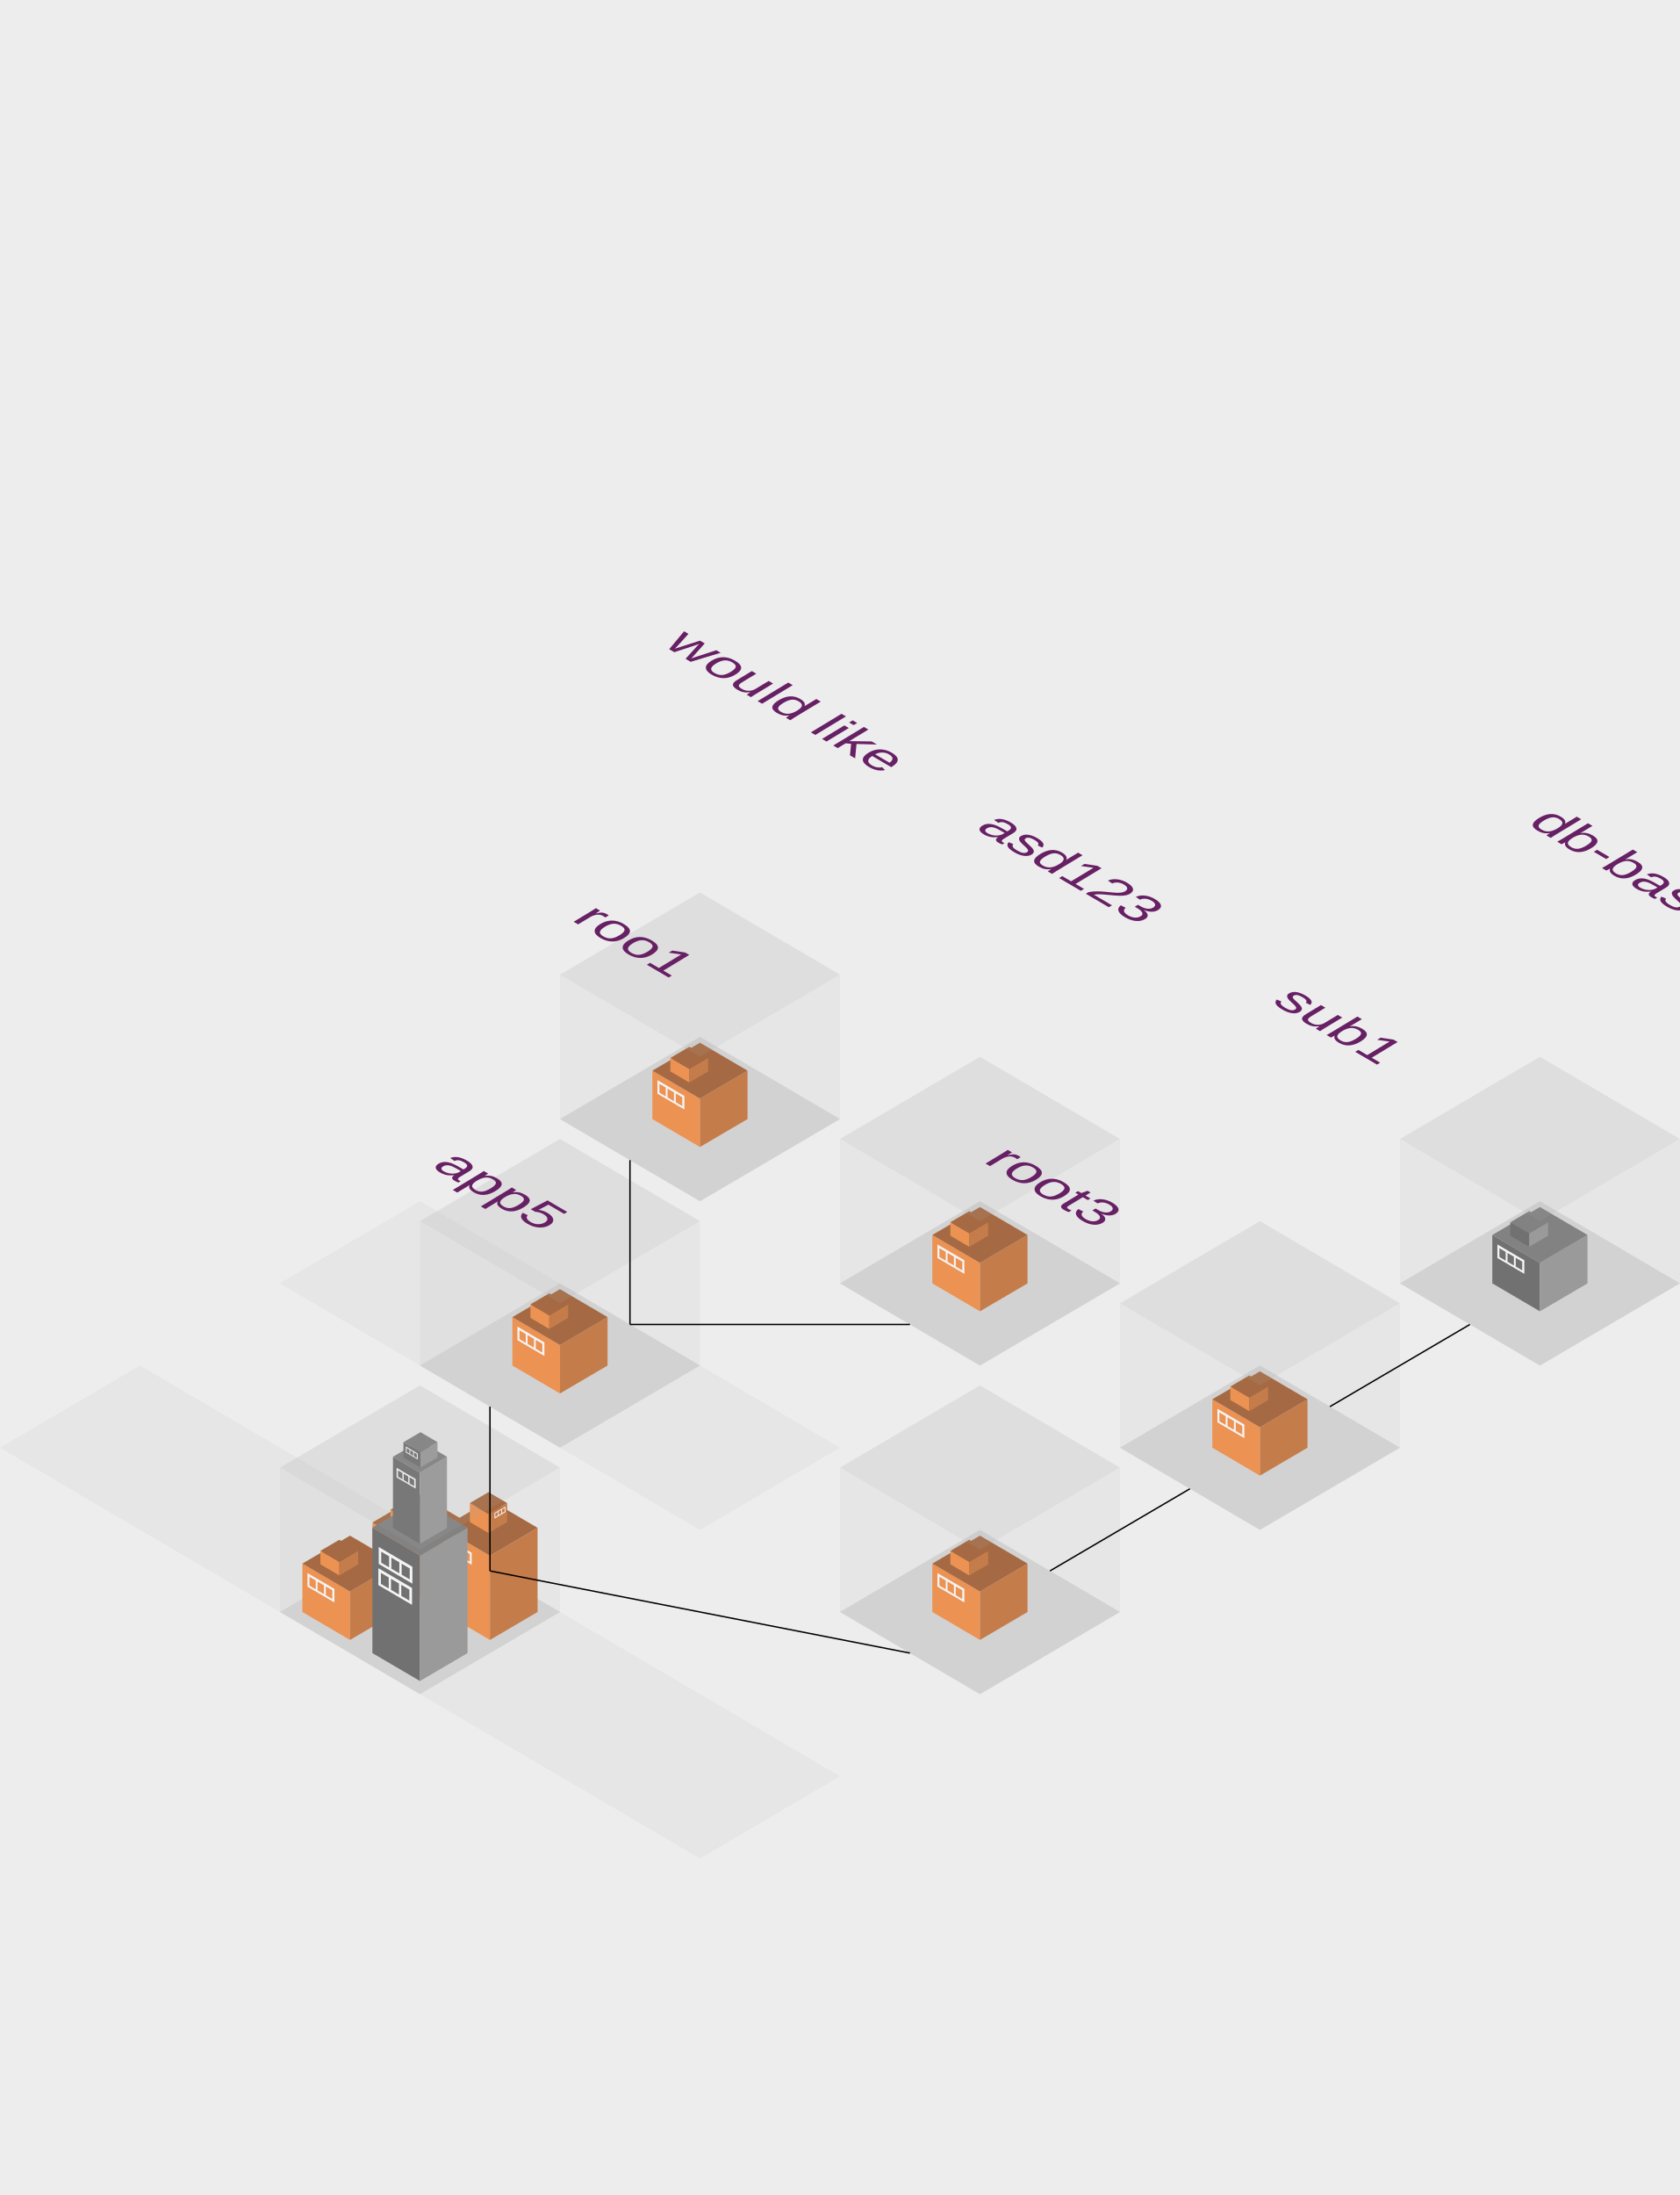
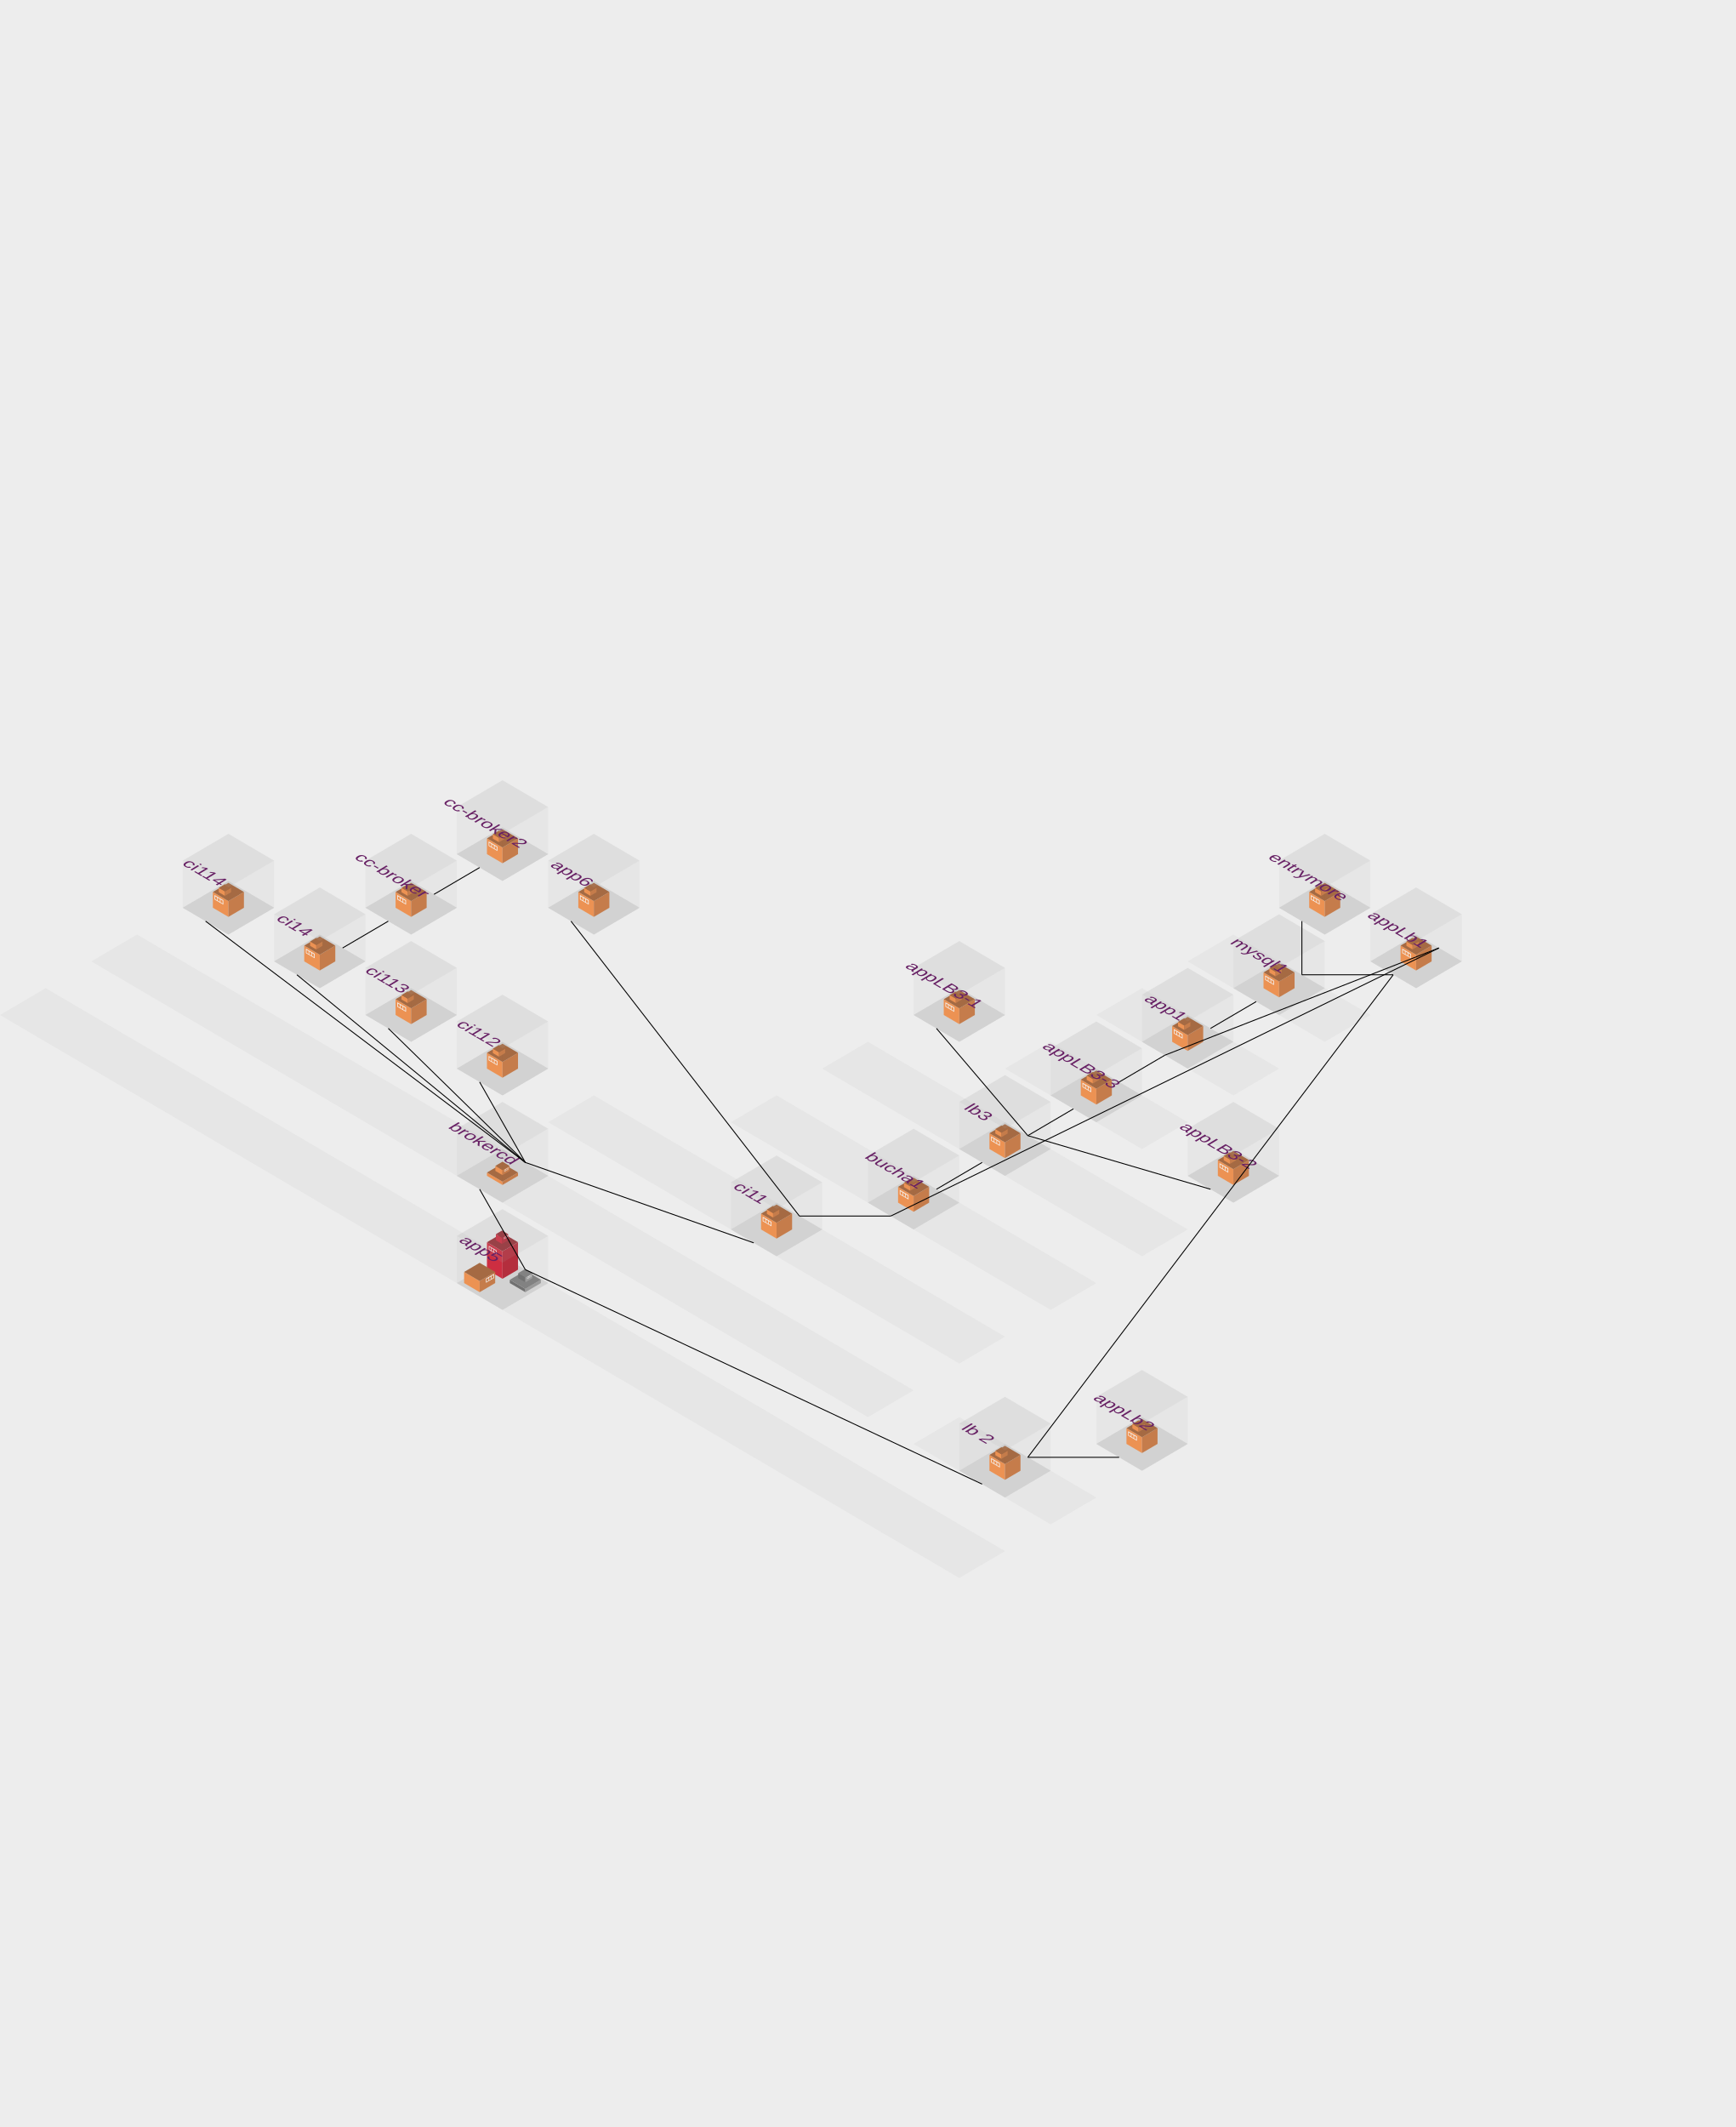
- <svg xmlns="http://www.w3.org/2000/svg" xmlns:xlink="http://www.w3.org/1999/xlink" baseProfile="full" height="1567.5" version="1.1" width="1200.0">
+ <svg xmlns="http://www.w3.org/2000/svg" xmlns:xlink="http://www.w3.org/1999/xlink" baseProfile="full" height="2327.5" version="1.1" width="1900.0">
  <defs>
    <filter id="brightness">
      <feComponentTransfer in="SourceGraphic">
        <feFuncR slope="0.6" type="linear" />
        <feFuncG slope="0.6" type="linear" />
        <feFuncB slope="0.6" type="linear" />
      </feComponentTransfer>
    </filter>
    <filter id="darker">
      <feComponentTransfer in="SourceGraphic">
        <feFuncR slope="0.4" type="linear" />
        <feFuncG slope="0.4" type="linear" />
        <feFuncB slope="0.4" type="linear" />
      </feComponentTransfer>
    </filter>
    <symbol id="grid.base" preserveAspectRatio="xMidYMax meet" viewBox="0,0,266.4,156.32">
      <polygon fill="#bababa" points="133.2,0 0,78.16 133.2,156.32 266.4,78.16" />
    </symbol>
    <style type="text/css">.dark{fill: currentColor;}.darker{filter: url(#brightness)}.2darker{filter: url(#darker)}text{font-family:Arial, Helvetica, sans-serif; fill: #672064;}.white{fill:#fff;}</style>
+     <symbol id="application.medium" preserveAspectRatio="xMidYMax meet" viewBox="0,0,266.4,291.76">
+       <polygon class="dark" points="133.2,291.76 0,213.6 0,78.16 133.2,156.32" />
+       <polygon class="light" points="133.2,291.76 266.4,213.6 266.4,78.16 133.2,156.32" />
+       <polygon class="darker" points="133.2,0 0,78.16 133.2,156.32 266.4,78.16" />
+       <polygon class="dark" points="103.31,111.32 50.51,80.33 50.5,42.49 103.31,73.48" />
+       <polygon class="light" points="103.31,111.32 156.12,80.33 156.12,42.49 103.31,73.48" />
+       <polygon class="darker" points="103.31,11.51 50.5,42.49 103.31,73.48 156.12,42.49" />
+       <path class="white" d="M14.24,142.62l75.41,44.22V148.9L14.24,104.65ZM65.56,142l18.16,10.65v24.69L65.56,166.65Zm-23-13.52L60.42,139v24.68L42.53,153.14ZM19.85,115.1l17.61,10.38v24.68L19.85,139.82Z" />
+     </symbol>
+     <style type="text/css">.aws{color: #f58536;fill: #c4692c;}</style>
+     <symbol id="boundaries_box.front" preserveAspectRatio="xMidYMax meet" viewBox="0,0,265.58,292.78">
+       <polygon fill="#bababa" fill-opacity="0.3" points="132.79,0 0,77.92 132.79,155.84 265.58,77.92 132.79,0" />
+       <polygon fill="#ccc" fill-opacity="0.2" points="132.79,155.84 132.79,292.78 0,214.86 0,77.92 132.79,155.84" />
+       <polygon fill="#ccc" fill-opacity="0.2" points="265.58,77.92 265.58,214.86 132.79,292.78 132.79,155.84 265.58,77.92" />
+     </symbol>
    <symbol id="default" preserveAspectRatio="xMidYMax meet" viewBox="0,0,266.4,291.76">
      <polygon class="dark" points="133.2,291.76 0,213.6 0,78.16 133.2,156.32" />
      <polygon class="light" points="133.2,291.76 266.4,213.6 266.4,78.16 133.2,156.32" />
      <polygon class="darker" points="133.2,0 0,78.16 133.2,156.32 266.4,78.16" />
      <polygon class="dark" points="103.31,111.32 50.51,80.33 50.5,42.49 103.31,73.48" />
      <polygon class="light" points="103.31,111.32 156.12,80.33 156.12,42.49 103.31,73.48" />
      <polygon class="darker" points="103.31,11.51 50.5,42.49 103.31,73.48 156.12,42.49" />
      <path class="white" d="M14.24,142.62l75.41,44.22V148.9L14.24,104.65ZM65.56,142l18.16,10.65v24.69L65.56,166.65Zm-23-13.52L60.42,139v24.68L42.53,153.14ZM19.85,115.1l17.61,10.38v24.68L19.85,139.82Z" />
    </symbol>
-     <style type="text/css">.premise{color: #5b5b5b;fill: #8e8e8e;}</style>
-     <symbol id="boundaries_box.front" preserveAspectRatio="xMidYMax meet" viewBox="0,0,265.58,292.78">
-       <polygon fill="#bababa" fill-opacity="0.3" points="132.79,0 0,77.92 132.79,155.84 265.58,77.92 132.79,0" />
-       <polygon fill="#ccc" fill-opacity="0.2" points="132.79,155.84 132.79,292.78 0,214.86 0,77.92 132.79,155.84" />
-       <polygon fill="#ccc" fill-opacity="0.2" points="265.58,77.92 265.58,214.86 132.79,292.78 132.79,155.84 265.58,77.92" />
-     </symbol>
-     <symbol id="application.medium" preserveAspectRatio="xMidYMax meet" viewBox="0,0,266.4,291.76">
-       <polygon class="dark" points="133.2,291.76 0,213.6 0,78.16 133.2,156.32" />
-       <polygon class="light" points="133.2,291.76 266.4,213.6 266.4,78.16 133.2,156.32" />
-       <polygon class="darker" points="133.2,0 0,78.16 133.2,156.32 266.4,78.16" />
-       <polygon class="dark" points="103.31,111.32 50.51,80.33 50.5,42.49 103.31,73.48" />
-       <polygon class="light" points="103.31,111.32 156.12,80.33 156.12,42.49 103.31,73.48" />
-       <polygon class="darker" points="103.31,11.51 50.5,42.49 103.31,73.48 156.12,42.49" />
-       <path class="white" d="M14.24,142.62l75.41,44.22V148.9L14.24,104.65ZM65.56,142l18.16,10.65v24.69L65.56,166.65Zm-23-13.52L60.42,139v24.68L42.53,153.14ZM19.85,115.1l17.61,10.38v24.68L19.85,139.82Z" />
-     </symbol>
-     <style type="text/css">.aws{color: #f58536;fill: #c4692c;}</style>
+     <symbol id="broker.medium" preserveAspectRatio="xMidYMax meet" viewBox="0,0,266.4,199.47">
+       <polygon class="dark" points="133.2,199.47 0,121.31 0,92.87 133.2,171.03" />
+       <polygon class="light" points="133.2,199.47 266.4,121.31 266.4,92.87 133.2,171.03" />
+       <polygon class="darker" points="133.2,14.71 0,92.87 133.2,171.03 266.4,92.87" />
+       <polygon class="dark" points="133.17,115 72.33,79.3 72.33,35.7 133.17,71.4" />
+       <polygon class="light" points="133.17,115 194.01,79.3 194.01,35.7 133.17,71.4" />
+       <polygon class="darker" points="133.17,0 72.33,35.7 133.17,71.4 194.01,35.7" />
+       <path class="white" d="M183.62,66.68,149.07,86.94V69.56l34.55-20.27Zm-23.51-.3-8.32,4.88V82.57l8.32-4.88Zm10.55-6.19L162.47,65V76.31l8.19-4.81Zm10.39-6.11L173,58.83V70.14l8.07-4.74Z" />
+     </symbol>
    <symbol id="application.large" preserveAspectRatio="xMidYMax meet" viewBox="0,0,266.4,413.53">
      <polygon class="dark" points="133.2,413.53 0,335.37 0,99.92 133.2,178.08" />
      <polygon class="light" points="133.2,413.53 266.4,335.37 266.4,99.92 133.2,178.08" />
      <polygon class="darker" points="133.2,21.76 0,99.92 133.2,178.08 266.4,99.92" />
      <polygon class="dark" points="129.04,114.34 76.84,83.71 76.84,30.63 129.04,61.26" />
      <polygon class="light" points="129.04,114.34 181.25,83.71 181.25,30.63 129.04,61.26" />
      <polygon class="darker" points="129.04,0 76.84,30.63 129.04,61.26 181.25,30.63" />
      <path class="white" d="M15.42,164.09l66.66,39.09V169.64L15.42,130.52Zm45.37-.58,16.05,9.42v21.82l-16.05-9.42ZM40.43,151.56l15.81,9.28v21.82l-15.81-9.28Zm-20-11.8L36,148.93v21.82l-15.57-9.14Z" />
      <path class="white" d="M145.8,58.39l30.94-18.14V55.81L145.8,74Zm21.06.27,7.45-4.37V44.16l-7.45,4.37Zm-9.45,5.55,7.34-4.31V49.77l-7.34,4.31Zm-9.3,5.47,7.22-4.25V55.3l-7.22,4.24Z" />
    </symbol>
-     <symbol id="application.8xlarge" preserveAspectRatio="xMidYMax meet" viewBox="0,0,266.4,696.19">
-       <polygon class="dark" points="133.2,696.18 0,618.02 0,267.02 133.2,345.19" />
-       <polygon class="light" points="133.2,696.18 266.4,618.02 266.4,267.02 133.2,345.19" />
-       <polygon class="darker" points="133.2,188.87 0,267.02 133.2,345.19 266.4,267.02" />
-       <polygon class="dark" points="133.2,312.39 57.61,268.03 57.61,68.83 133.2,113.19" />
-       <polygon class="light" points="133.2,312.39 208.79,268.03 208.79,68.83 133.2,113.19" />
-       <polygon class="darker" points="133.2,24.48 57.61,68.83 133.2,113.19 208.79,68.83" />
-       <polygon class="dark" points="134.63,98.78 87.01,70.84 87.01,27.94 134.63,55.88" />
-       <polygon class="light" points="134.63,98.78 182.24,70.84 182.24,27.94 134.63,55.88" />
-       <polygon class="darker" points="134.63,0 87.01,27.94 134.63,55.88 182.24,27.94" />
-       <path class="white" d="M16.8,427.93,111,483.13V435.77L16.8,380.53Zm64.07-.82,22.68,13.3v30.82l-22.68-13.3ZM52.12,410.24l22.33,13.1v30.82l-22.33-13.1ZM23.81,393.57l22,12.95v30.82l-22-12.91Z" />
-       <path class="white" d="M17.8,368.68,112,423.88V376.52L17.8,321.27Zm64.08-.83,22.67,13.31V412L81.88,398.67ZM53.12,351l22.33,13.1V394.9L53.12,381.8ZM24.81,334.32l22,12.95v30.82l-22-12.91Z" />
-       <path class="white" d="M67.71,126.52l53.43,31.33V131L67.71,99.62Zm36.36-.47,12.87,7.55v17.49l-12.87-7.55Zm-16.31-9.57,12.67,7.43v17.5L87.76,134ZM71.69,107l12.47,7.35v17.49l-12.47-7.33Z" />
-       <path class="white" d="M93.37,56.78,127,76.51V59.58L93.37,39.83Zm22.91-.3,8.1,4.76v11l-8.1-4.75Zm-10.28-6,8,4.68v11l-8-4.68Zm-10.12-6,7.86,4.63v11l-7.86-4.62Z" />
+     <style type="text/css">.openstack{color: #ce081f;fill: #af071a;}</style>
+     <symbol id="application.small" preserveAspectRatio="xMidYMax meet" viewBox="0,0,266.4,199.47">
+       <polygon class="dark" points="133.2,199.47 0,121.31 0,92.87 133.2,171.03" />
+       <polygon class="light" points="133.2,199.47 266.4,121.31 266.4,92.87 133.2,171.03" />
+       <polygon class="darker" points="133.2,14.71 0,92.87 133.2,171.03 266.4,92.87" />
+       <polygon class="dark" points="133.17,115 72.33,79.3 72.33,35.7 133.17,71.4" />
+       <polygon class="light" points="133.17,115 194.01,79.3 194.01,35.7 133.17,71.4" />
+       <polygon class="darker" points="133.17,0 72.33,35.7 133.17,71.4 194.01,35.7" />
+       <path class="white" d="M183.62,66.68,149.07,86.94V69.56l34.55-20.27Zm-23.51-.3-8.32,4.88V82.57l8.32-4.88Zm10.55-6.19L162.47,65V76.31l8.19-4.81Zm10.39-6.11L173,58.83V70.14l8.07-4.74Z" />
+     </symbol>
+     <style type="text/css">.premise{color: #5b5b5b;fill: #8e8e8e;}</style>
+     <symbol id="application.micro" preserveAspectRatio="xMidYMax meet" viewBox="0,0,266.4,251.76">
+       <polygon class="dark" points="133.2,251.76 0,173.6 0,78.16 133.2,156.32" />
+       <polygon class="light" points="133.2,251.76 266.4,173.6 266.4,78.16 133.2,156.32" />
+       <polygon class="darker" points="133.2,0 0,78.16 133.2,156.32 266.4,78.16" />
+       <path class="white" d="M257.42,130l-70,41V135.8l70-41.05Zm-47.62-.61L193,139.25v22.91l16.84-9.89Zm21.37-12.54-16.59,9.74v22.9l16.59-9.74Zm21-12.38-16.34,9.62V137l16.34-9.59Z" />
    </symbol>
  </defs>
-   <rect fill="#ededed" height="1567.5" width="1200.0" x="0" y="0" />
-   <polyline fill="#ccc" fill-opacity="0.2" points="1000.0,916.491 1100.0,857.821 1200.0,916.491 1100.0,975.161" />
-   <use class="default" fill-opacity="0.4" height="380.0" width="200" x="1000.0" xlink:href="#grid.base" y="595.161" />
-   <use class="premise" height="190.0" width="68.0" x="1066.0" xlink:href="#default" y="746.439" />
-   <use class="default" height="380.0" width="200" x="1000.0" xlink:href="#boundaries_box.front" y="595.161" />
-   <text font-size="36.0" transform="translate(1000.0, 595.1607) skewY(30.404) skewX(-40.0) translate(-960.32, -655.1607)" x="1000.0" y="595.161">db-base</text>
-   <polyline fill="#ccc" fill-opacity="0.2" points="400.0,799.152 500.0,740.482 600.0,799.152 500.0,857.821" />
-   <use class="default" fill-opacity="0.4" height="380.0" width="200" x="400.0" xlink:href="#grid.base" y="477.821" />
-   <use class="aws" height="190.0" width="68.0" x="466.0" xlink:href="#default" y="629.099" />
-   <use class="default" height="380.0" width="200" x="400.0" xlink:href="#boundaries_box.front" y="477.821" />
-   <text font-size="36.0" transform="translate(400.0, 477.8214) skewY(30.404) skewX(-40.0) translate(-377.6, -537.8214)" x="400.0" y="477.821">would like</text>
-   <polyline fill="#ccc" fill-opacity="0.2" points="600.0,916.491 700.0,857.821 800.0,916.491 700.0,975.161" />
-   <use class="default" fill-opacity="0.4" height="380.0" width="200" x="600.0" xlink:href="#grid.base" y="595.161" />
-   <use class="aws" height="190.0" width="68.0" x="666.0" xlink:href="#default" y="746.439" />
-   <use class="default" height="380.0" width="200" x="600.0" xlink:href="#boundaries_box.front" y="595.161" />
-   <text font-size="36.0" transform="translate(600.0, 595.1607) skewY(30.404) skewX(-40.0) translate(-554.56, -655.1607)" x="600.0" y="595.161">asd123</text>
-   <polyline fill="#ccc" fill-opacity="0.2" points="800.0,1033.83 900.0,975.161 1000.0,1033.83 900.0,1092.5" />
-   <use class="default" fill-opacity="0.4" height="380.0" width="200" x="800.0" xlink:href="#grid.base" y="712.5" />
-   <use class="aws" height="190.0" width="68.0" x="866.0" xlink:href="#default" y="863.778" />
-   <use class="default" height="380.0" width="200" x="800.0" xlink:href="#boundaries_box.front" y="712.5" />
-   <text font-size="36.0" transform="translate(800.0, 712.5) skewY(30.404) skewX(-40.0) translate(-743.04, -772.5)" x="800.0" y="712.5">sub1</text>
-   <polyline fill="#ccc" fill-opacity="0.2" points="200.0,916.491 300.0,857.821 600.0,1033.83 500.0,1092.5" />
-   <use class="default" fill-opacity="0.4" height="380.0" width="200" x="300.0" xlink:href="#grid.base" y="653.83" />
-   <use class="aws" height="190.0" width="68.0" x="366.0" xlink:href="#default" y="805.108" />
-   <use class="default" height="380.0" width="200" x="300.0" xlink:href="#boundaries_box.front" y="653.83" />
-   <text font-size="36.0" transform="translate(300.0, 653.8303) skewY(30.404) skewX(-40.0) translate(-243.04, -713.8303)" x="300.0" y="653.83">roo1</text>
-   <polyline fill="#ccc" fill-opacity="0.2" points="600.0,1151.17 700.0,1092.5 800.0,1151.17 700.0,1209.839" />
-   <use class="default" fill-opacity="0.4" height="380.0" width="200" x="600.0" xlink:href="#grid.base" y="829.839" />
-   <use class="aws" height="190.0" width="68.0" x="666.0" xlink:href="#default" y="981.117" />
-   <use class="default" height="380.0" width="200" x="600.0" xlink:href="#boundaries_box.front" y="829.839" />
-   <text font-size="36.0" transform="translate(600.0, 829.8393) skewY(30.404) skewX(-40.0) translate(-548.8, -889.8393)" x="600.0" y="829.839">root3</text>
-   <polyline fill="#ccc" fill-opacity="0.2" points="0.0,1033.83 100.0,975.161 600.0,1268.509 500.0,1327.179" />
-   <use class="default" fill-opacity="0.4" height="380.0" width="200" x="200.0" xlink:href="#grid.base" y="829.839" />
-   <use class="aws" height="190.0" width="68.0" x="266.0" xlink:href="#application.medium" y="951.783" />
-   <use class="aws" height="190.0" width="68.0" x="316.0" xlink:href="#application.large" y="981.117" />
-   <use class="aws" height="190.0" width="68.0" x="216.0" xlink:href="#application.medium" y="981.117" />
-   <use class="premise" height="190.0" width="68.0" x="266.0" xlink:href="#application.8xlarge" y="1010.452" />
-   <use class="default" height="380.0" width="200" x="200.0" xlink:href="#boundaries_box.front" y="829.839" />
-   <text font-size="36.0" transform="translate(200.0, 829.8393) skewY(30.404) skewX(-40.0) translate(-143.04, -889.8393)" x="200.0" y="829.839">app5</text>
-   <line fill="rgb(0,0,0)" stroke="black" stroke-width="1" x1="350.0" x2="350.0" y1="1121.835" y2="1004.496" />
-   <line fill="rgb(0,0,0)" stroke="black" stroke-width="1" x1="350.0" x2="650.0" y1="1121.835" y2="1180.504" />
-   <line fill="rgb(0,0,0)" stroke="black" stroke-width="1" x1="750.0" x2="850.0" y1="1121.835" y2="1063.165" />
-   <line fill="rgb(0,0,0)" stroke="black" stroke-width="1" x1="950.0" x2="1050.0" y1="1004.496" y2="945.826" />
-   <line fill="rgb(0,0,0)" stroke="black" stroke-width="1" x1="450.0" x2="450.0" y1="945.826" y2="828.487" />
-   <line fill="rgb(0,0,0)" stroke="black" stroke-width="1" x1="450.0" x2="650.0" y1="945.826" y2="945.826" />
+   <rect fill="#ededed" height="2327.5" width="1900.0" x="0" y="0" />
+   <polyline fill="#ccc" fill-opacity="0.2" points="1400.0,993.326 1450.0,963.991 1500.0,993.326 1450.0,1022.661" />
+   <use class="default" fill-opacity="0.4" height="190.0" width="100" x="1400.0" xlink:href="#grid.base" y="832.661" />
+   <use class="aws" height="95.0" width="34.0" x="1433.0" xlink:href="#application.medium" y="908.3" />
+   <use class="default" height="190.0" width="100" x="1400.0" xlink:href="#boundaries_box.front" y="832.661" />
+   <text font-size="18.0" transform="translate(1400.0, 832.6607) skewY(30.404) skewX(-40.0) translate(-1317.62, -718.6607)" x="1400.0" y="832.661">entrymore</text>
+   <polyline fill="#ccc" fill-opacity="0.2" points="1500.0,1051.996 1550.0,1022.661 1600.0,1051.996 1550.0,1081.33" />
+   <use class="default" fill-opacity="0.4" height="190.0" width="100" x="1500.0" xlink:href="#grid.base" y="891.33" />
+   <use class="aws" height="95.0" width="34.0" x="1533.0" xlink:href="#application.medium" y="966.969" />
+   <use class="default" height="190.0" width="100" x="1500.0" xlink:href="#boundaries_box.front" y="891.33" />
+   <text font-size="18.0" transform="translate(1500.0, 891.3303) skewY(30.404) skewX(-40.0) translate(-1408.98, -777.3303)" x="1500.0" y="891.33">appLb1</text>
+   <polyline fill="#ccc" fill-opacity="0.2" points="1300.0,1051.996 1350.0,1022.661 1500.0,1110.665 1450.0,1140.0" />
+   <use class="default" fill-opacity="0.4" height="190.0" width="100" x="1350.0" xlink:href="#grid.base" y="920.665" />
+   <use class="aws" height="95.0" width="34.0" x="1383.0" xlink:href="#default" y="996.304" />
+   <use class="default" height="190.0" width="100" x="1350.0" xlink:href="#boundaries_box.front" y="920.665" />
+   <text font-size="18.0" transform="translate(1350.0, 920.6652) skewY(30.404) skewX(-40.0) translate(-1258.98, -806.6652)" x="1350.0" y="920.665">mysql1</text>
+   <polyline fill="#ccc" fill-opacity="0.2" points="1200.0,1110.665 1250.0,1081.33 1400.0,1169.335 1350.0,1198.67" />
+   <use class="default" fill-opacity="0.4" height="190.0" width="100" x="1250.0" xlink:href="#grid.base" y="979.335" />
+   <use class="aws" height="95.0" width="34.0" x="1283.0" xlink:href="#application.medium" y="1054.974" />
+   <use class="default" height="190.0" width="100" x="1250.0" xlink:href="#boundaries_box.front" y="979.335" />
+   <text font-size="18.0" transform="translate(1250.0, 979.3348) skewY(30.404) skewX(-40.0) translate(-1153.22, -865.3348)" x="1250.0" y="979.335">app1</text>
+   <polyline fill="#ccc" fill-opacity="0.2" points="1000.0,1110.665 1050.0,1081.33 1100.0,1110.665 1050.0,1140.0" />
+   <use class="default" fill-opacity="0.4" height="190.0" width="100" x="1000.0" xlink:href="#grid.base" y="950" />
+   <use class="aws" height="95.0" width="34.0" x="1033.0" xlink:href="#application.medium" y="1025.639" />
+   <use class="default" height="190.0" width="100" x="1000.0" xlink:href="#boundaries_box.front" y="950" />
+   <text font-size="18.0" transform="translate(1000.0, 950) skewY(30.404) skewX(-40.0) translate(-914.74, -836)" x="1000.0" y="950">appLB3-1</text>
+   <polyline fill="#ccc" fill-opacity="0.2" points="1100.0,1169.335 1150.0,1140 1300.0,1228.004 1250.0,1257.339" />
+   <use class="default" fill-opacity="0.4" height="190.0" width="100" x="1150.0" xlink:href="#grid.base" y="1038.004" />
+   <use class="aws" height="95.0" width="34.0" x="1183.0" xlink:href="#application.medium" y="1113.643" />
+   <use class="default" height="190.0" width="100" x="1150.0" xlink:href="#boundaries_box.front" y="1038.004" />
+   <text font-size="18.0" transform="translate(1150.0, 1038.004) skewY(30.404) skewX(-40.0) translate(-1064.74, -924.0045)" x="1150.0" y="1038.004">appLB3-3</text>
+   <polyline fill="#ccc" fill-opacity="0.2" points="1300.0,1286.674 1350.0,1257.339 1400.0,1286.674 1350.0,1316.009" />
+   <use class="default" fill-opacity="0.4" height="190.0" width="100" x="1300.0" xlink:href="#grid.base" y="1126.009" />
+   <use class="aws" height="95.0" width="34.0" x="1333.0" xlink:href="#application.medium" y="1201.648" />
+   <use class="default" height="190.0" width="100" x="1300.0" xlink:href="#boundaries_box.front" y="1126.009" />
+   <text font-size="18.0" transform="translate(1300.0, 1126.009) skewY(30.404) skewX(-40.0) translate(-1214.74, -1012.009)" x="1300.0" y="1126.009">appLB3-2</text>
+   <polyline fill="#ccc" fill-opacity="0.2" points="500.0,934.656 550.0,905.321 600.0,934.656 550.0,963.991" />
+   <use class="default" fill-opacity="0.4" height="190.0" width="100" x="500.0" xlink:href="#grid.base" y="773.991" />
+   <use class="aws" height="95.0" width="34.0" x="533.0" xlink:href="#application.medium" y="849.63" />
+   <use class="default" height="190.0" width="100" x="500.0" xlink:href="#boundaries_box.front" y="773.991" />
+   <text font-size="18.0" transform="translate(500.0, 773.991) skewY(30.404) skewX(-40.0) translate(-420.5, -659.991)" x="500.0" y="773.991">cc-broker2</text>
+   <polyline fill="#ccc" fill-opacity="0.2" points="600.0,993.326 650.0,963.991 700.0,993.326 650.0,1022.661" />
+   <use class="default" fill-opacity="0.4" height="190.0" width="100" x="600.0" xlink:href="#grid.base" y="832.661" />
+   <use class="aws" height="95.0" width="34.0" x="633.0" xlink:href="#application.medium" y="908.3" />
+   <use class="default" height="190.0" width="100" x="600.0" xlink:href="#boundaries_box.front" y="832.661" />
+   <text font-size="18.0" transform="translate(600.0, 832.6607) skewY(30.404) skewX(-40.0) translate(-503.22, -718.6607)" x="600.0" y="832.661">app6</text>
+   <polyline fill="#ccc" fill-opacity="0.2" points="900.0,1169.335 950.0,1140 1300.0,1345.344 1250.0,1374.679" />
+   <use class="default" fill-opacity="0.4" height="190.0" width="100" x="1050.0" xlink:href="#grid.base" y="1096.674" />
+   <use class="aws" height="95.0" width="34.0" x="1083.0" xlink:href="#default" y="1172.313" />
+   <use class="default" height="190.0" width="100" x="1050.0" xlink:href="#boundaries_box.front" y="1096.674" />
+   <text font-size="18.0" transform="translate(1050.0, 1096.674) skewY(30.404) skewX(-40.0) translate(-950.34, -982.6741)" x="1050.0" y="1096.674">lb3</text>
+   <polyline fill="#ccc" fill-opacity="0.2" points="400.0,993.326 450.0,963.991 500.0,993.326 450.0,1022.661" />
+   <use class="default" fill-opacity="0.4" height="190.0" width="100" x="400.0" xlink:href="#grid.base" y="832.661" />
+   <use class="aws" height="95.0" width="34.0" x="433.0" xlink:href="#application.medium" y="908.3" />
+   <use class="default" height="190.0" width="100" x="400.0" xlink:href="#boundaries_box.front" y="832.661" />
+   <text font-size="18.0" transform="translate(400.0, 832.6607) skewY(30.404) skewX(-40.0) translate(-317.62, -718.6607)" x="400.0" y="832.661">cc-broker</text>
+   <polyline fill="#ccc" fill-opacity="0.2" points="800.0,1228.004 850.0,1198.67 1200.0,1404.013 1150.0,1433.348" />
+   <use class="default" fill-opacity="0.4" height="190.0" width="100" x="950.0" xlink:href="#grid.base" y="1155.344" />
+   <use class="aws" height="95.0" width="34.0" x="983.0" xlink:href="#application.medium" y="1230.983" />
+   <use class="default" height="190.0" width="100" x="950.0" xlink:href="#boundaries_box.front" y="1155.344" />
+   <text font-size="18.0" transform="translate(950.0, 1155.344) skewY(30.404) skewX(-40.0) translate(-858.98, -1041.344)" x="950.0" y="1155.344">bucha1</text>
+   <polyline fill="#ccc" fill-opacity="0.2" points="200.0,993.326 250.0,963.991 300.0,993.326 250.0,1022.661" />
+   <use class="default" fill-opacity="0.4" height="190.0" width="100" x="200.0" xlink:href="#grid.base" y="832.661" />
+   <use class="aws" height="95.0" width="34.0" x="233.0" xlink:href="#default" y="908.3" />
+   <use class="default" height="190.0" width="100" x="200.0" xlink:href="#boundaries_box.front" y="832.661" />
+   <text font-size="18.0" transform="translate(200.0, 832.6607) skewY(30.404) skewX(-40.0) translate(-106.1, -718.6607)" x="200.0" y="832.661">ci114</text>
+   <polyline fill="#ccc" fill-opacity="0.2" points="300.0,1051.996 350.0,1022.661 400.0,1051.996 350.0,1081.33" />
+   <use class="default" fill-opacity="0.4" height="190.0" width="100" x="300.0" xlink:href="#grid.base" y="891.33" />
+   <use class="aws" height="95.0" width="34.0" x="333.0" xlink:href="#default" y="966.969" />
+   <use class="default" height="190.0" width="100" x="300.0" xlink:href="#boundaries_box.front" y="891.33" />
+   <text font-size="18.0" transform="translate(300.0, 891.3303) skewY(30.404) skewX(-40.0) translate(-203.22, -777.3303)" x="300.0" y="891.33">ci14</text>
+   <polyline fill="#ccc" fill-opacity="0.2" points="400.0,1110.665 450.0,1081.33 500.0,1110.665 450.0,1140.0" />
+   <use class="default" fill-opacity="0.4" height="190.0" width="100" x="400.0" xlink:href="#grid.base" y="950.0" />
+   <use class="aws" height="95.0" width="34.0" x="433.0" xlink:href="#default" y="1025.639" />
+   <use class="default" height="190.0" width="100" x="400.0" xlink:href="#boundaries_box.front" y="950.0" />
+   <text font-size="18.0" transform="translate(400.0, 950.0) skewY(30.404) skewX(-40.0) translate(-306.1, -836.0)" x="400.0" y="950.0">ci113</text>
+   <polyline fill="#ccc" fill-opacity="0.2" points="500.0,1169.335 550.0,1140.0 600.0,1169.335 550.0,1198.67" />
+   <use class="default" fill-opacity="0.4" height="190.0" width="100" x="500.0" xlink:href="#grid.base" y="1008.67" />
+   <use class="aws" height="95.0" width="34.0" x="533.0" xlink:href="#default" y="1084.309" />
+   <use class="default" height="190.0" width="100" x="500.0" xlink:href="#boundaries_box.front" y="1008.67" />
+   <text font-size="18.0" transform="translate(500.0, 1008.67) skewY(30.404) skewX(-40.0) translate(-406.1, -894.6697)" x="500.0" y="1008.67">ci112</text>
+   <polyline fill="#ccc" fill-opacity="0.2" points="600.0,1228.004 650.0,1198.67 1100.0,1462.683 1050.0,1492.018" />
+   <use class="default" fill-opacity="0.4" height="190.0" width="100" x="800.0" xlink:href="#grid.base" y="1184.679" />
+   <use class="aws" height="95.0" width="34.0" x="833.0" xlink:href="#default" y="1260.318" />
+   <use class="default" height="190.0" width="100" x="800.0" xlink:href="#boundaries_box.front" y="1184.679" />
+   <text font-size="18.0" transform="translate(800.0, 1184.679) skewY(30.404) skewX(-40.0) translate(-703.22, -1070.679)" x="800.0" y="1184.679">ci11</text>
+   <polyline fill="#ccc" fill-opacity="0.2" points="1200.0,1580.022 1250.0,1550.688 1300.0,1580.022 1250.0,1609.357" />
+   <use class="default" fill-opacity="0.4" height="190.0" width="100" x="1200.0" xlink:href="#grid.base" y="1419.357" />
+   <use class="aws" height="95.0" width="34.0" x="1233.0" xlink:href="#application.medium" y="1494.996" />
+   <use class="default" height="190.0" width="100" x="1200.0" xlink:href="#boundaries_box.front" y="1419.357" />
+   <text font-size="18.0" transform="translate(1200.0, 1419.357) skewY(30.404) skewX(-40.0) translate(-1108.98, -1305.357)" x="1200.0" y="1419.357">appLb2</text>
+   <polyline fill="#ccc" fill-opacity="0.2" points="100.0,1051.996 150.0,1022.661 1000.0,1521.353 950.0,1550.688" />
+   <use class="default" fill-opacity="0.4" height="190.0" width="100" x="500.0" xlink:href="#grid.base" y="1126.009" />
+   <use class="aws" height="95.0" width="34.0" x="533.0" xlink:href="#broker.medium" y="1201.648" />
+   <use class="default" height="190.0" width="100" x="500.0" xlink:href="#boundaries_box.front" y="1126.009" />
+   <text font-size="18.0" transform="translate(500.0, 1126.009) skewY(30.404) skewX(-40.0) translate(-414.74, -1012.009)" x="500.0" y="1126.009">brokercd</text>
+   <polyline fill="#ccc" fill-opacity="0.2" points="1000.0,1580.022 1050.0,1550.688 1200.0,1638.692 1150.0,1668.027" />
+   <use class="default" fill-opacity="0.4" height="190.0" width="100" x="1050.0" xlink:href="#grid.base" y="1448.692" />
+   <use class="aws" height="95.0" width="34.0" x="1083.0" xlink:href="#default" y="1524.331" />
+   <use class="default" height="190.0" width="100" x="1050.0" xlink:href="#boundaries_box.front" y="1448.692" />
+   <text font-size="18.0" transform="translate(1050.0, 1448.692) skewY(30.404) skewX(-40.0) translate(-953.22, -1334.692)" x="1050.0" y="1448.692">lb 2</text>
+   <polyline fill="#ccc" fill-opacity="0.2" points="0.0,1110.665 50.0,1081.33 1100.0,1697.362 1050.0,1726.697" />
+   <use class="default" fill-opacity="0.4" height="190.0" width="100" x="500.0" xlink:href="#grid.base" y="1243.348" />
+   <use class="openstack" height="95.0" width="34.0" x="533.0" xlink:href="#application.large" y="1304.32" />
+   <use class="premise" height="95.0" width="34.0" x="558.0" xlink:href="#application.small" y="1318.987" />
+   <use class="aws" height="95.0" width="34.0" x="508.0" xlink:href="#application.micro" y="1318.987" />
+   <use class="default" height="190.0" width="100" x="500.0" xlink:href="#boundaries_box.front" y="1243.348" />
+   <text font-size="18.0" transform="translate(500.0, 1243.348) skewY(30.404) skewX(-40.0) translate(-403.22, -1129.348)" x="500.0" y="1243.348">app5</text>
+   <line fill="rgb(0,0,0)" stroke="black" stroke-width="1" x1="575.0" x2="1075.0" y1="1389.346" y2="1624.025" />
+   <line fill="rgb(0,0,0)" stroke="black" stroke-width="1" x1="575.0" x2="525.0" y1="1389.346" y2="1301.342" />
+   <line fill="rgb(0,0,0)" stroke="black" stroke-width="1" x1="1425.0" x2="1525.0" y1="1066.663" y2="1066.663" />
+   <line fill="rgb(0,0,0)" stroke="black" stroke-width="1" x1="1425.0" x2="1425.0" y1="1066.663" y2="1007.993" />
+   <line fill="rgb(0,0,0)" stroke="black" stroke-width="1" x1="1575.0" x2="1275.0" y1="1037.328" y2="1154.667" />
+   <line fill="rgb(0,0,0)" stroke="black" stroke-width="1" x1="1575.0" x2="975.0" y1="1037.328" y2="1330.676" />
+   <line fill="rgb(0,0,0)" stroke="black" stroke-width="1" x1="1125.0" x2="1525.0" y1="1594.69" y2="1066.663" />
+   <line fill="rgb(0,0,0)" stroke="black" stroke-width="1" x1="1125.0" x2="1225.0" y1="1594.69" y2="1594.69" />
+   <line fill="rgb(0,0,0)" stroke="black" stroke-width="1" x1="1325.0" x2="1375.0" y1="1125.333" y2="1095.998" />
+   <line fill="rgb(0,0,0)" stroke="black" stroke-width="1" x1="1125.0" x2="1025.0" y1="1242.672" y2="1125.333" />
+   <line fill="rgb(0,0,0)" stroke="black" stroke-width="1" x1="1125.0" x2="1325.0" y1="1242.672" y2="1301.342" />
+   <line fill="rgb(0,0,0)" stroke="black" stroke-width="1" x1="1125.0" x2="1175.0" y1="1242.672" y2="1213.337" />
+   <line fill="rgb(0,0,0)" stroke="black" stroke-width="1" x1="1225.0" x2="1275.0" y1="1184.002" y2="1154.667" />
+   <line fill="rgb(0,0,0)" stroke="black" stroke-width="1" x1="1025.0" x2="1075.0" y1="1301.342" y2="1272.007" />
+   <line fill="rgb(0,0,0)" stroke="black" stroke-width="1" x1="475.0" x2="525.0" y1="978.658" y2="949.324" />
+   <line fill="rgb(0,0,0)" stroke="black" stroke-width="1" x1="875.0" x2="625.0" y1="1330.676" y2="1007.993" />
+   <line fill="rgb(0,0,0)" stroke="black" stroke-width="1" x1="875.0" x2="975.0" y1="1330.676" y2="1330.676" />
+   <line fill="rgb(0,0,0)" stroke="black" stroke-width="1" x1="575.0" x2="225.0" y1="1272.007" y2="1007.993" />
+   <line fill="rgb(0,0,0)" stroke="black" stroke-width="1" x1="575.0" x2="525.0" y1="1272.007" y2="1184.002" />
+   <line fill="rgb(0,0,0)" stroke="black" stroke-width="1" x1="575.0" x2="425.0" y1="1272.007" y2="1125.333" />
+   <line fill="rgb(0,0,0)" stroke="black" stroke-width="1" x1="575.0" x2="825.0" y1="1272.007" y2="1360.011" />
+   <line fill="rgb(0,0,0)" stroke="black" stroke-width="1" x1="575.0" x2="325.0" y1="1272.007" y2="1066.663" />
+   <line fill="rgb(0,0,0)" stroke="black" stroke-width="1" x1="375.0" x2="425.0" y1="1037.328" y2="1007.993" />
</svg>
